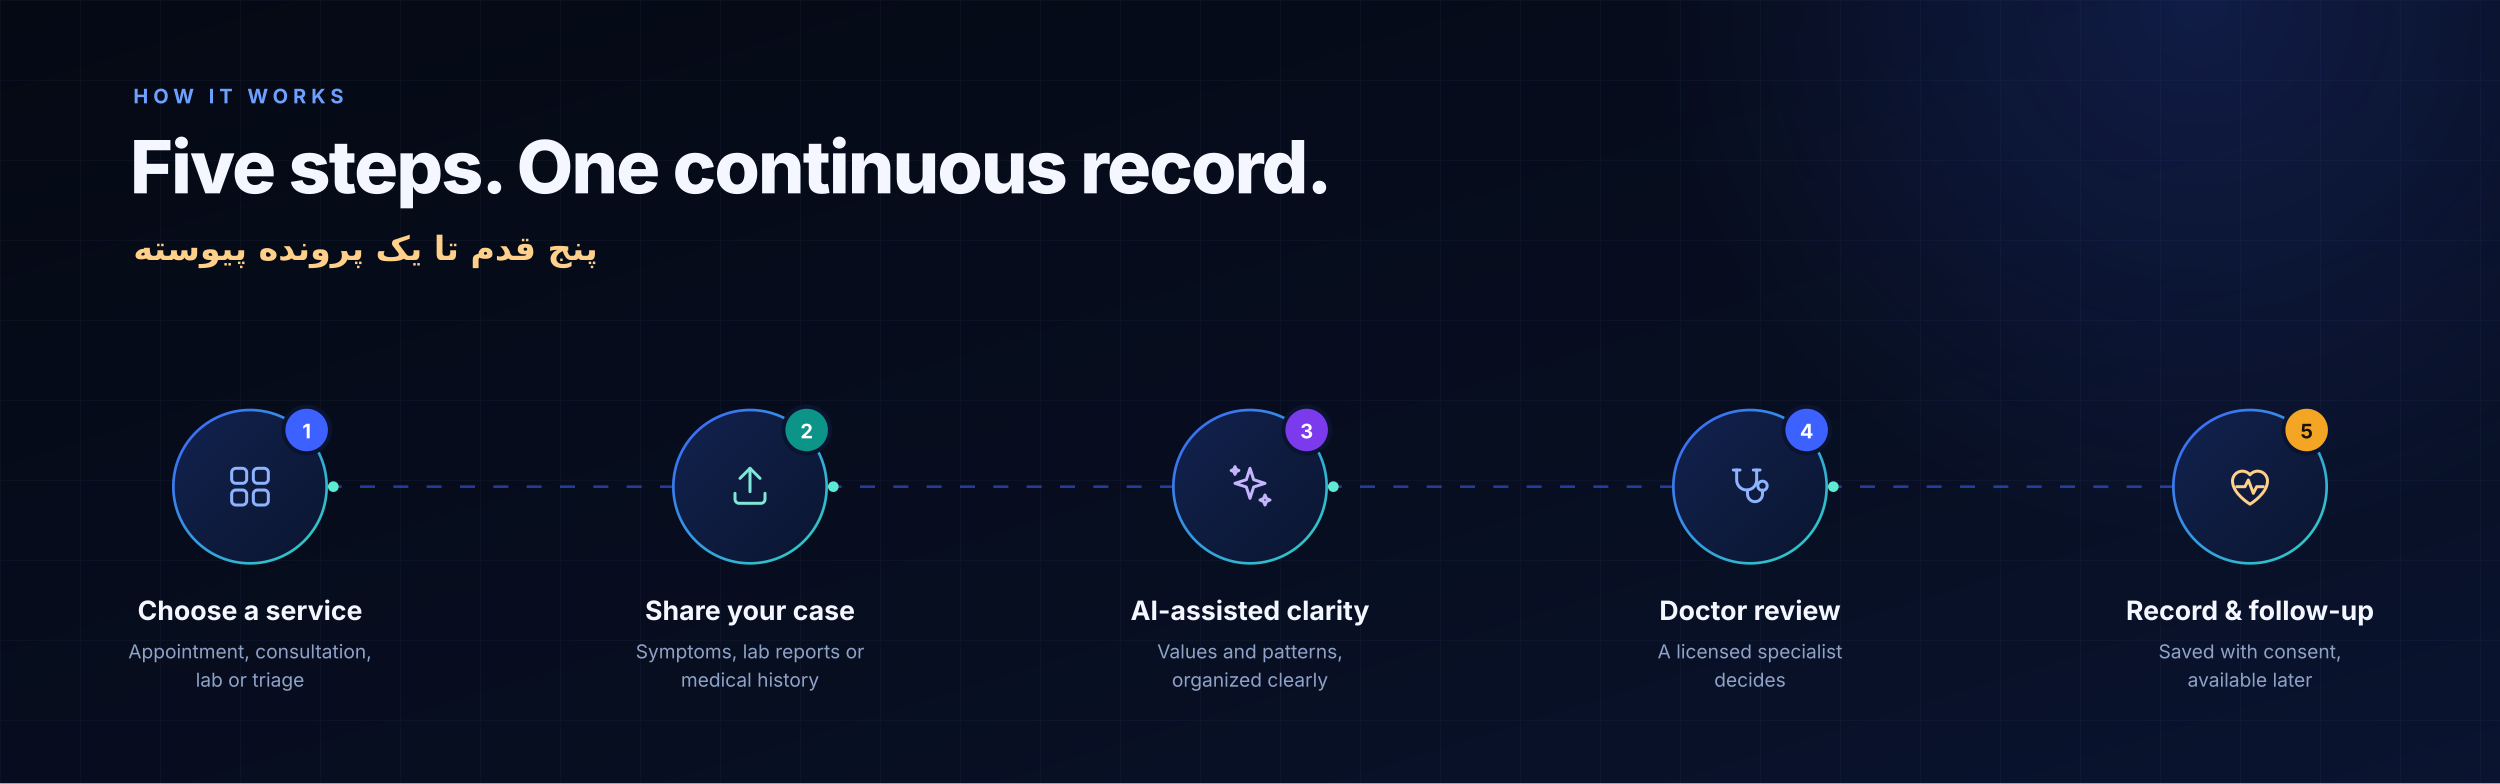
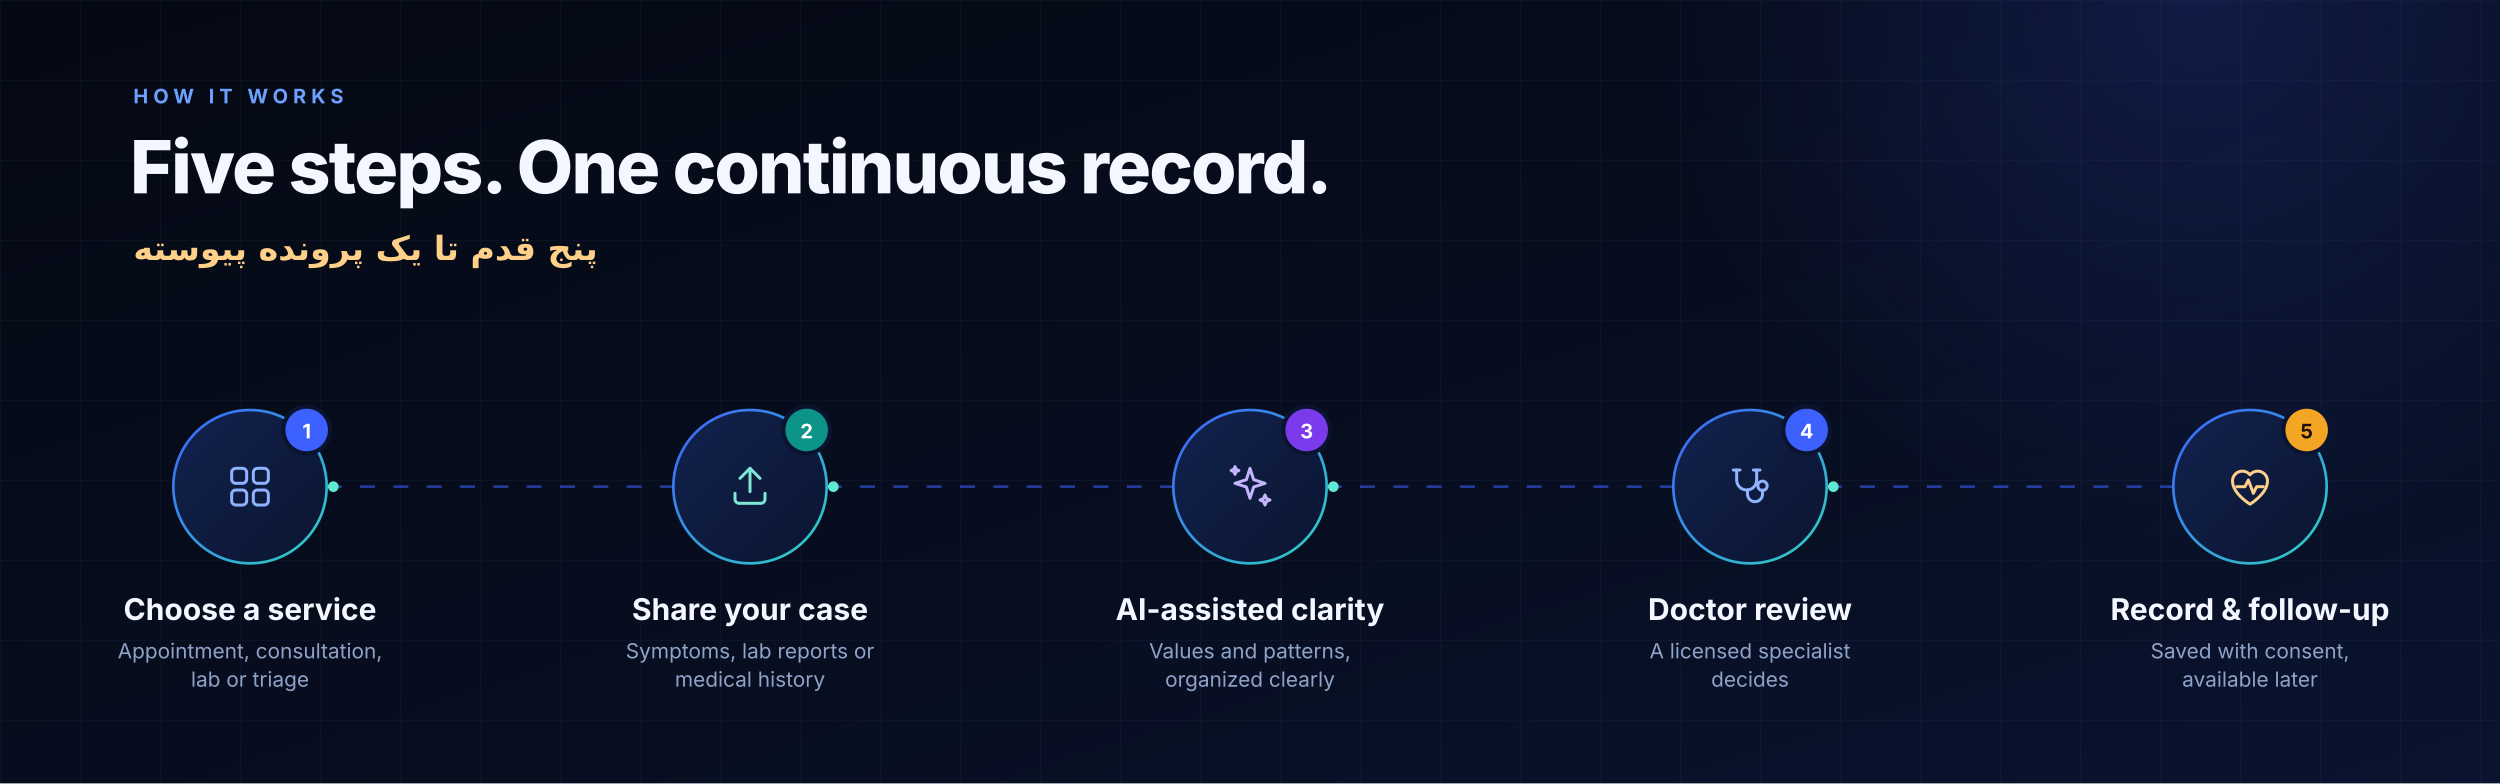
<svg xmlns="http://www.w3.org/2000/svg" width="1500" height="470" viewBox="0 0 1500 470" role="img" aria-labelledby="flowTitle flowDesc">
  <defs>
    <linearGradient id="bg" x1="0" y1="0" x2="1" y2="1">
      <stop offset="0" stop-color="#050914" />
      <stop offset="0.6" stop-color="#070e20" />
      <stop offset="1" stop-color="#0a1430" />
    </linearGradient>
    <radialGradient id="glow" cx="0.5" cy="0.5" r="0.5">
      <stop offset="0" stop-color="#3D61FF" stop-opacity="0.18" />
      <stop offset="1" stop-color="#3D61FF" stop-opacity="0" />
    </radialGradient>
    <linearGradient id="nodeGrad" x1="0" y1="0" x2="1" y2="1">
      <stop offset="0" stop-color="#12224e" />
      <stop offset="1" stop-color="#0a1530" />
    </linearGradient>
    <linearGradient id="ringGrad" x1="0" y1="0" x2="1" y2="1">
      <stop offset="0" stop-color="#3D61FF" />
      <stop offset="1" stop-color="#2dd4bf" />
    </linearGradient>
    <pattern id="grid" width="48" height="48" patternUnits="userSpaceOnUse">
      <path d="M48 0H0V48" fill="none" stroke="#8fb0ff" stroke-opacity="0.05" stroke-width="1" />
    </pattern>
    <style>
      .dash { stroke-dasharray: 9 11; animation: dashMove 1.6s linear infinite; }
      .dot { animation: travel 3s linear infinite; }
      .dot2 { animation: travel 3s linear infinite 0.6s; }
      .dot3 { animation: travel 3s linear infinite 1.2s; }
      .dot4 { animation: travel 3s linear infinite 1.8s; }
      .node { animation: nodeGlow 5s ease-in-out infinite; transform-box: fill-box; transform-origin: center; }
      @keyframes dashMove { to { stroke-dashoffset: -40; } }
      @keyframes travel { 0% { transform: translateX(0); opacity: 0; } 12% { opacity: 1; } 88% { opacity: 1; } 100% { transform: translateX(200px); opacity: 0; } }
      @keyframes nodeGlow { 0%, 100% { opacity: 0.9; } 50% { opacity: 1; } }
      @media (prefers-reduced-motion: reduce) { .dash, .dot, .dot2, .dot3, .dot4, .node { animation: none; } }
    </style>
  </defs>
  <rect width="1500" height="470" fill="url(#bg)" />
  <rect width="1500" height="470" fill="url(#grid)" />
  <circle cx="1320" cy="0" r="330" fill="url(#glow)" />
  <text x="80" y="62" font-family="'Segoe UI', Inter, Arial, sans-serif" font-size="12" font-weight="700" letter-spacing="3" fill="#6ea0ff">HOW IT WORKS</text>
  <text x="78" y="116" font-family="'Segoe UI', Inter, Arial, sans-serif" font-size="44" font-weight="800" letter-spacing="-1.1" fill="#f4f7ff">Five steps. One continuous record.</text>
  <text x="80" y="156" font-family="Tahoma, 'Segoe UI', sans-serif" font-size="20" font-weight="700" fill="#ffd08a" direction="rtl" text-anchor="end">پنج قدم تا یک پرونده پیوسته</text>
  <g>
    <line x1="196" y1="292" x2="404" y2="292" stroke="#3D61FF" stroke-opacity="0.55" stroke-width="1.6" class="dash" />
    <line x1="496" y1="292" x2="704" y2="292" stroke="#3D61FF" stroke-opacity="0.55" stroke-width="1.6" class="dash" />
    <line x1="796" y1="292" x2="1004" y2="292" stroke="#3D61FF" stroke-opacity="0.55" stroke-width="1.6" class="dash" />
    <line x1="1096" y1="292" x2="1304" y2="292" stroke="#3D61FF" stroke-opacity="0.55" stroke-width="1.6" class="dash" />
    <circle cx="200" cy="292" r="3.2" fill="#5eead4" class="dot" />
    <circle cx="500" cy="292" r="3.2" fill="#5eead4" class="dot2" />
    <circle cx="800" cy="292" r="3.2" fill="#5eead4" class="dot3" />
    <circle cx="1100" cy="292" r="3.2" fill="#5eead4" class="dot4" />
  </g>
  <g>
    <circle cx="150" cy="292" r="46" fill="url(#nodeGrad)" stroke="url(#ringGrad)" stroke-width="1.6" class="node" />
    <g transform="translate(136 278)" fill="none" stroke="#8fb4ff" stroke-width="1.8" stroke-linecap="round" stroke-linejoin="round">
      <rect x="3" y="3" width="9" height="9" rx="2.5" />
      <rect x="16" y="3" width="9" height="9" rx="2.5" />
      <rect x="3" y="16" width="9" height="9" rx="2.5" />
      <rect x="16" y="16" width="9" height="9" rx="2.5" />
    </g>
    <circle cx="184" cy="258" r="14" fill="#3D61FF" stroke="#0a1430" stroke-width="2.5" />
    <text x="184" y="263" text-anchor="middle" font-family="'Segoe UI', Inter, Arial, sans-serif" font-size="12" font-weight="700" fill="#ffffff">1</text>
-     <text x="150" y="372" text-anchor="middle" font-family="'Segoe UI', Inter, Arial, sans-serif" font-size="16" font-weight="700" fill="#f4f7ff">Choose a service</text>
-     <text x="150" y="395" text-anchor="middle" font-family="'Segoe UI', Inter, Arial, sans-serif" font-size="11.5" fill="#8fa3c8">Appointment, consultation,</text>
-     <text x="150" y="412" text-anchor="middle" font-family="'Segoe UI', Inter, Arial, sans-serif" font-size="11.5" fill="#8fa3c8">lab or triage</text>
+     <text x="150" y="372" text-anchor="middle" font-family="'Segoe UI', Inter, Arial, sans-serif" font-size="18" font-weight="700" fill="#f4f7ff">Choose a service</text>
+     <text x="150" y="395" text-anchor="middle" font-family="'Segoe UI', Inter, Arial, sans-serif" font-size="12.5" fill="#8fa3c8">Appointment, consultation,</text>
+     <text x="150" y="412" text-anchor="middle" font-family="'Segoe UI', Inter, Arial, sans-serif" font-size="12.5" fill="#8fa3c8">lab or triage</text>
  </g>
  <g>
    <circle cx="450" cy="292" r="46" fill="url(#nodeGrad)" stroke="url(#ringGrad)" stroke-width="1.6" class="node" />
    <g transform="translate(436 278)" fill="none" stroke="#7fe7d6" stroke-width="1.8" stroke-linecap="round" stroke-linejoin="round">
      <path d="M14 3v14" />
      <path d="M8 9l6-6 6 6" />
      <path d="M5 18v3.5a2.5 2.5 0 0 0 2.5 2.5h13a2.5 2.5 0 0 0 2.5-2.5V18" />
    </g>
    <circle cx="484" cy="258" r="14" fill="#0d9488" stroke="#0a1430" stroke-width="2.5" />
    <text x="484" y="263" text-anchor="middle" font-family="'Segoe UI', Inter, Arial, sans-serif" font-size="12" font-weight="700" fill="#ffffff">2</text>
-     <text x="450" y="372" text-anchor="middle" font-family="'Segoe UI', Inter, Arial, sans-serif" font-size="16" font-weight="700" fill="#f4f7ff">Share your case</text>
-     <text x="450" y="395" text-anchor="middle" font-family="'Segoe UI', Inter, Arial, sans-serif" font-size="11.5" fill="#8fa3c8">Symptoms, lab reports or</text>
-     <text x="450" y="412" text-anchor="middle" font-family="'Segoe UI', Inter, Arial, sans-serif" font-size="11.5" fill="#8fa3c8">medical history</text>
+     <text x="450" y="372" text-anchor="middle" font-family="'Segoe UI', Inter, Arial, sans-serif" font-size="18" font-weight="700" fill="#f4f7ff">Share your case</text>
+     <text x="450" y="395" text-anchor="middle" font-family="'Segoe UI', Inter, Arial, sans-serif" font-size="12.5" fill="#8fa3c8">Symptoms, lab reports or</text>
+     <text x="450" y="412" text-anchor="middle" font-family="'Segoe UI', Inter, Arial, sans-serif" font-size="12.5" fill="#8fa3c8">medical history</text>
  </g>
  <g>
    <circle cx="750" cy="292" r="46" fill="url(#nodeGrad)" stroke="url(#ringGrad)" stroke-width="1.6" class="node" />
    <g transform="translate(736 278)" fill="none" stroke="#c4b5fd" stroke-width="1.8" stroke-linecap="round" stroke-linejoin="round">
      <path d="M14 3l2.2 6.8L23 12l-6.8 2.2L14 21l-2.2-6.8L5 12l6.8-2.2z" />
      <path d="M23 19l.9 2.1L26 22l-2.1.9L23 25l-.9-2.1L20 22l2.1-.9z" />
      <path d="M5 2l.7 1.6L7.3 4.3l-1.6.7L5 6.6l-.7-1.6L2.7 4.3l1.6-.7z" />
    </g>
    <circle cx="784" cy="258" r="14" fill="#7c3aed" stroke="#0a1430" stroke-width="2.5" />
    <text x="784" y="263" text-anchor="middle" font-family="'Segoe UI', Inter, Arial, sans-serif" font-size="12" font-weight="700" fill="#ffffff">3</text>
-     <text x="750" y="372" text-anchor="middle" font-family="'Segoe UI', Inter, Arial, sans-serif" font-size="16" font-weight="700" fill="#f4f7ff">AI-assisted clarity</text>
-     <text x="750" y="395" text-anchor="middle" font-family="'Segoe UI', Inter, Arial, sans-serif" font-size="11.5" fill="#8fa3c8">Values and patterns,</text>
-     <text x="750" y="412" text-anchor="middle" font-family="'Segoe UI', Inter, Arial, sans-serif" font-size="11.5" fill="#8fa3c8">organized clearly</text>
+     <text x="750" y="372" text-anchor="middle" font-family="'Segoe UI', Inter, Arial, sans-serif" font-size="18" font-weight="700" fill="#f4f7ff">AI-assisted clarity</text>
+     <text x="750" y="395" text-anchor="middle" font-family="'Segoe UI', Inter, Arial, sans-serif" font-size="12.5" fill="#8fa3c8">Values and patterns,</text>
+     <text x="750" y="412" text-anchor="middle" font-family="'Segoe UI', Inter, Arial, sans-serif" font-size="12.5" fill="#8fa3c8">organized clearly</text>
  </g>
  <g>
    <circle cx="1050" cy="292" r="46" fill="url(#nodeGrad)" stroke="url(#ringGrad)" stroke-width="1.6" class="node" />
    <g transform="translate(1036 278)" fill="none" stroke="#8fb4ff" stroke-width="1.8" stroke-linecap="round" stroke-linejoin="round">
      <path d="M6 4v6a6 6 0 0 0 12 0V4" />
      <path d="M4 4h4M16 4h4" />
      <path d="M12.5 16v2.5a4.5 4.5 0 0 0 9 0V16" />
      <circle cx="21.5" cy="13.5" r="2.8" />
    </g>
    <circle cx="1084" cy="258" r="14" fill="#3D61FF" stroke="#0a1430" stroke-width="2.5" />
    <text x="1084" y="263" text-anchor="middle" font-family="'Segoe UI', Inter, Arial, sans-serif" font-size="12" font-weight="700" fill="#ffffff">4</text>
-     <text x="1050" y="372" text-anchor="middle" font-family="'Segoe UI', Inter, Arial, sans-serif" font-size="16" font-weight="700" fill="#f4f7ff">Doctor review</text>
-     <text x="1050" y="395" text-anchor="middle" font-family="'Segoe UI', Inter, Arial, sans-serif" font-size="11.5" fill="#8fa3c8">A licensed specialist</text>
-     <text x="1050" y="412" text-anchor="middle" font-family="'Segoe UI', Inter, Arial, sans-serif" font-size="11.5" fill="#8fa3c8">decides</text>
+     <text x="1050" y="372" text-anchor="middle" font-family="'Segoe UI', Inter, Arial, sans-serif" font-size="18" font-weight="700" fill="#f4f7ff">Doctor review</text>
+     <text x="1050" y="395" text-anchor="middle" font-family="'Segoe UI', Inter, Arial, sans-serif" font-size="12.5" fill="#8fa3c8">A licensed specialist</text>
+     <text x="1050" y="412" text-anchor="middle" font-family="'Segoe UI', Inter, Arial, sans-serif" font-size="12.5" fill="#8fa3c8">decides</text>
  </g>
  <g>
    <circle cx="1350" cy="292" r="46" fill="url(#nodeGrad)" stroke="url(#ringGrad)" stroke-width="1.6" class="node" />
    <g transform="translate(1336 278)" fill="none" stroke="#ffd08a" stroke-width="1.8" stroke-linecap="round" stroke-linejoin="round">
      <path d="M14 24.5S3.5 18.2 3.5 10.6A5.9 5.9 0 0 1 14 6.9a5.9 5.9 0 0 1 10.5 3.7c0 7.6-10.5 13.9-10.5 13.9z" />
      <path d="M6 14h5l2-4 3 8 2-4h4" />
    </g>
    <circle cx="1384" cy="258" r="14" fill="#f5a524" stroke="#0a1430" stroke-width="2.5" />
    <text x="1384" y="263" text-anchor="middle" font-family="'Segoe UI', Inter, Arial, sans-serif" font-size="12" font-weight="700" fill="#1a1206">5</text>
-     <text x="1350" y="372" text-anchor="middle" font-family="'Segoe UI', Inter, Arial, sans-serif" font-size="16" font-weight="700" fill="#f4f7ff">Record &amp; follow-up</text>
-     <text x="1350" y="395" text-anchor="middle" font-family="'Segoe UI', Inter, Arial, sans-serif" font-size="11.5" fill="#8fa3c8">Saved with consent,</text>
-     <text x="1350" y="412" text-anchor="middle" font-family="'Segoe UI', Inter, Arial, sans-serif" font-size="11.5" fill="#8fa3c8">available later</text>
+     <text x="1350" y="372" text-anchor="middle" font-family="'Segoe UI', Inter, Arial, sans-serif" font-size="18" font-weight="700" fill="#f4f7ff">Record &amp; follow-up</text>
+     <text x="1350" y="395" text-anchor="middle" font-family="'Segoe UI', Inter, Arial, sans-serif" font-size="12.5" fill="#8fa3c8">Saved with consent,</text>
+     <text x="1350" y="412" text-anchor="middle" font-family="'Segoe UI', Inter, Arial, sans-serif" font-size="12.5" fill="#8fa3c8">available later</text>
  </g>
</svg>
